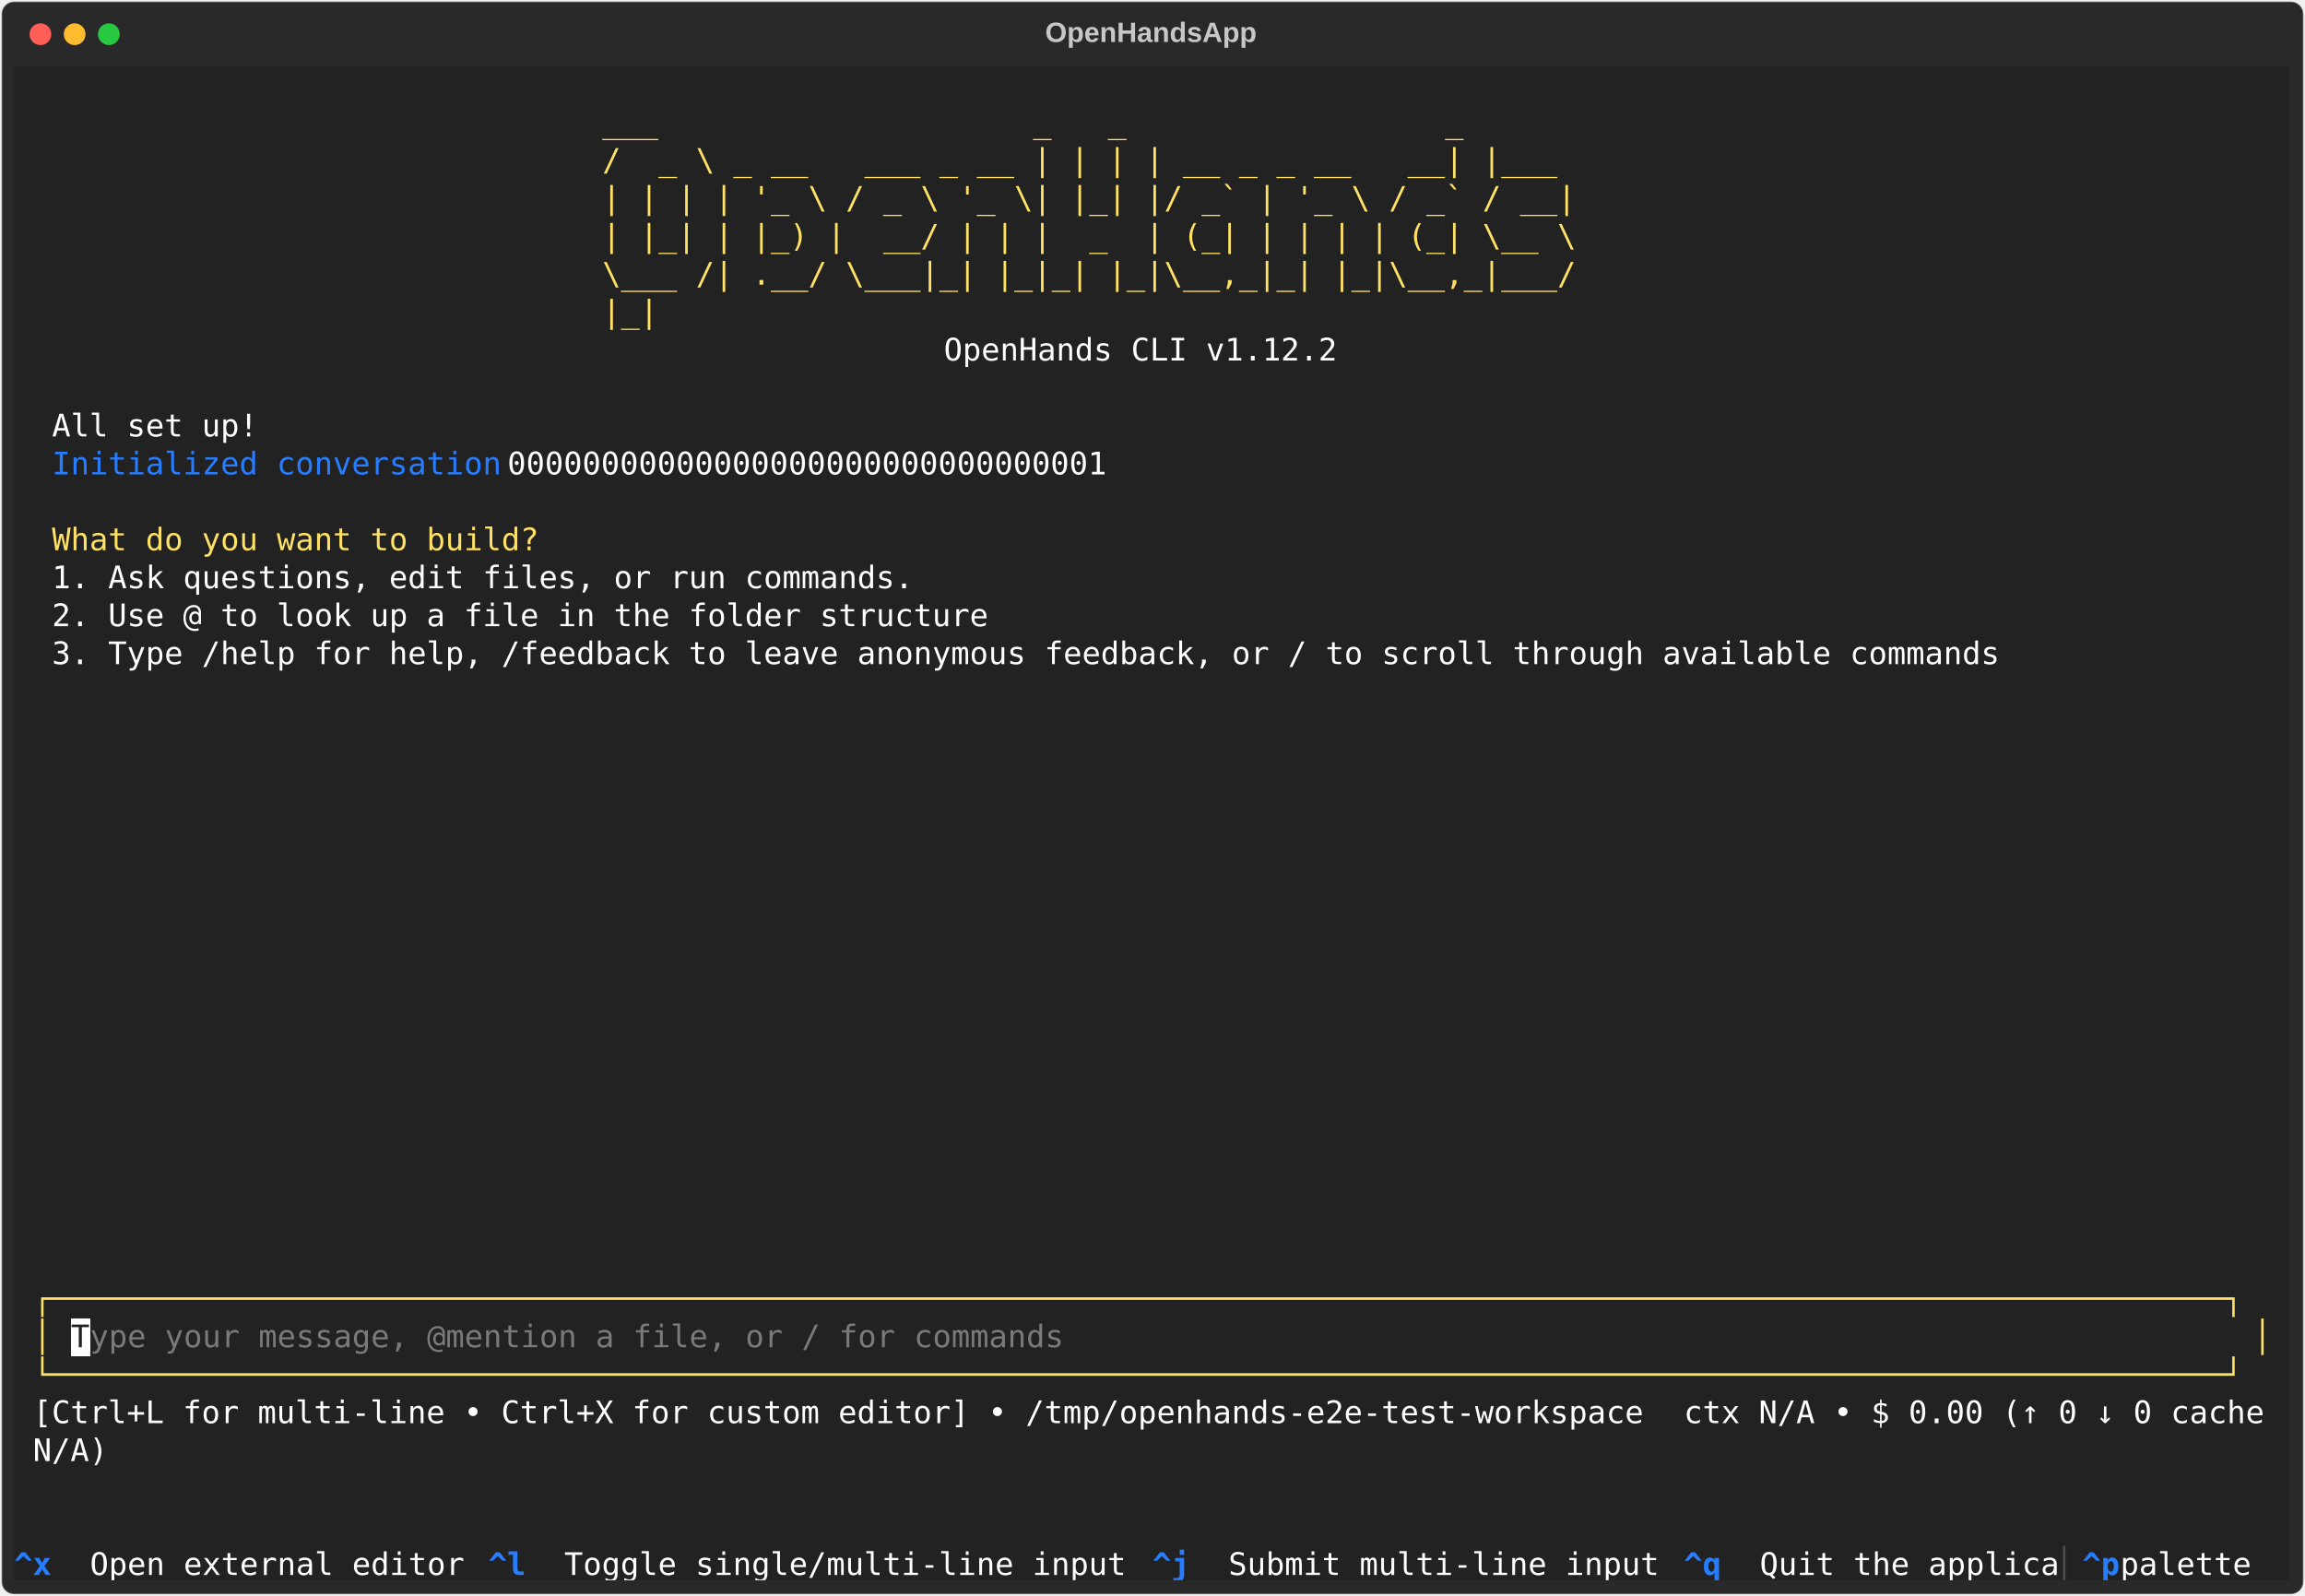
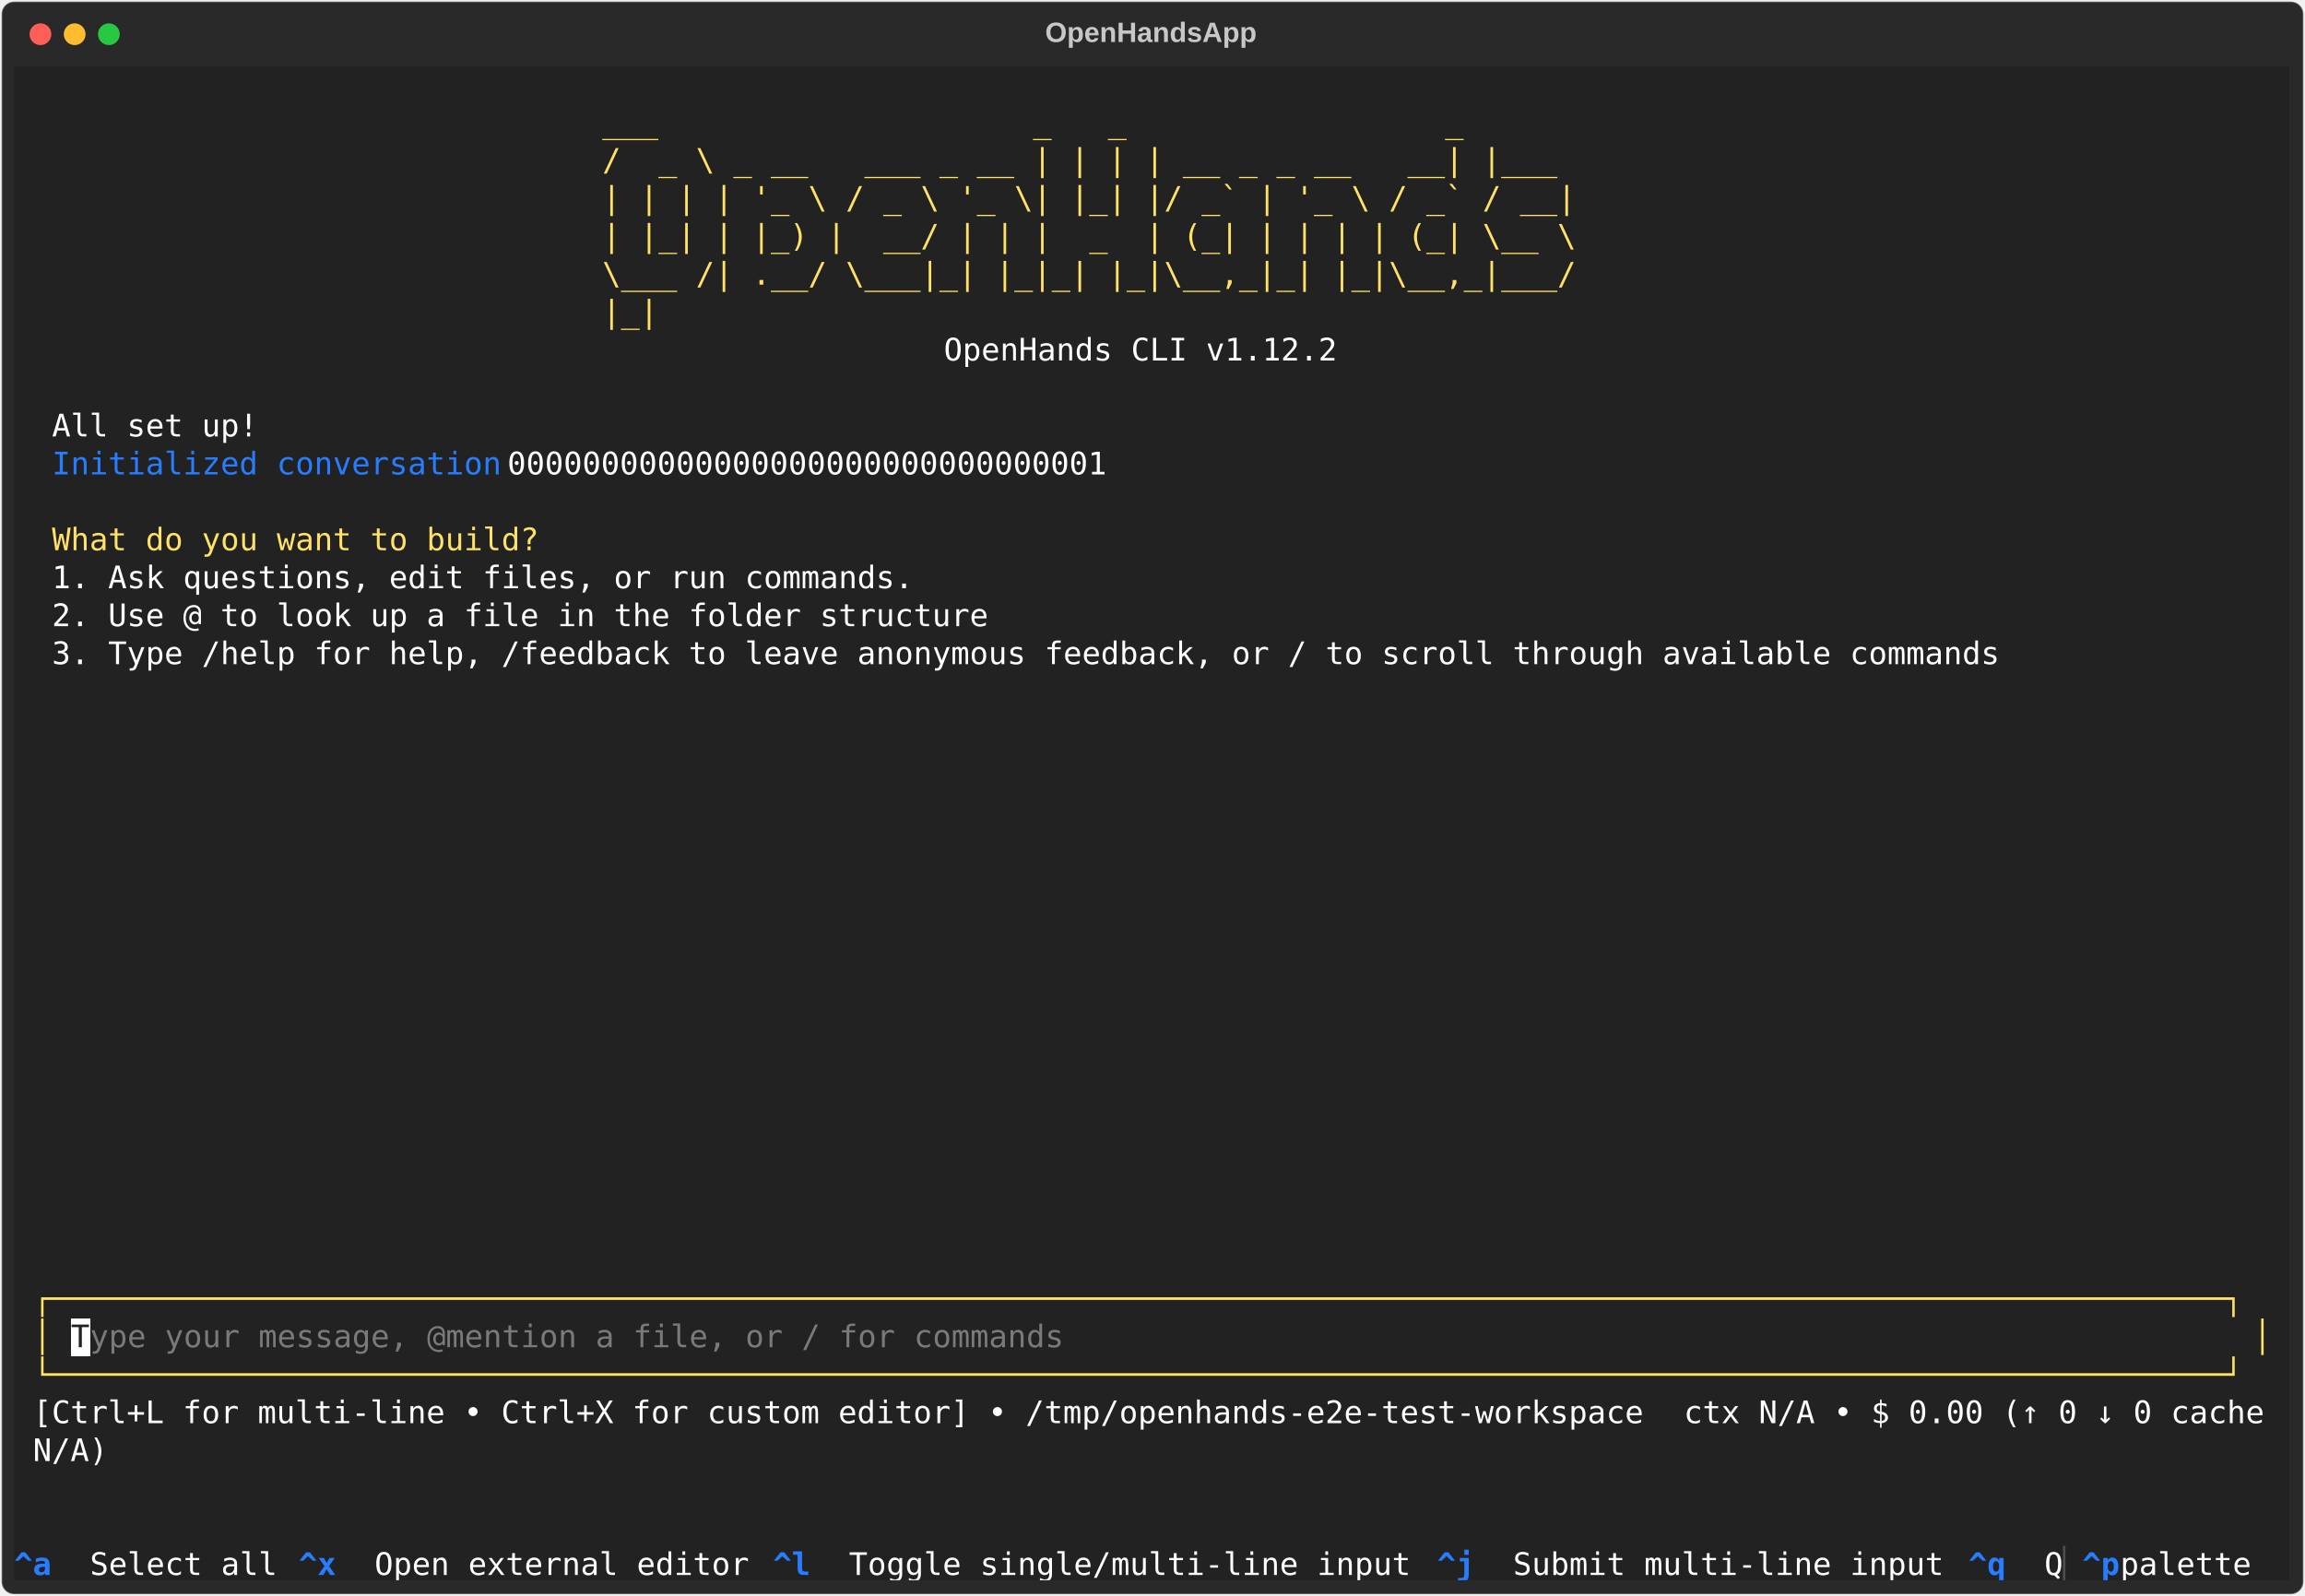
<svg xmlns="http://www.w3.org/2000/svg" class="rich-terminal" viewBox="0 0 1482 1026.0">
  <style>

    @font-face {
        font-family: "Fira Code";
        src: local("FiraCode-Regular"),
                url("https://cdnjs.cloudflare.com/ajax/libs/firacode/6.2.0/woff2/FiraCode-Regular.woff2") format("woff2"),
                url("https://cdnjs.cloudflare.com/ajax/libs/firacode/6.2.0/woff/FiraCode-Regular.woff") format("woff");
        font-style: normal;
        font-weight: 400;
    }
    @font-face {
        font-family: "Fira Code";
        src: local("FiraCode-Bold"),
                url("https://cdnjs.cloudflare.com/ajax/libs/firacode/6.2.0/woff2/FiraCode-Bold.woff2") format("woff2"),
                url("https://cdnjs.cloudflare.com/ajax/libs/firacode/6.2.0/woff/FiraCode-Bold.woff") format("woff");
        font-style: bold;
        font-weight: 700;
    }

    .terminal-matrix {
        font-family: Fira Code, monospace;
        font-size: 20px;
        line-height: 24.4px;
        font-variant-east-asian: full-width;
    }

    .terminal-title {
        font-size: 18px;
        font-weight: bold;
        font-family: arial;
    }

    .terminal-r1 { fill: #c5c8c6 }
.terminal-r2 { fill: #ffe165 }
.terminal-r3 { fill: #ffffff }
.terminal-r4 { fill: #277dff }
.terminal-r5 { fill: #fee165 }
.terminal-r6 { fill: #222222 }
.terminal-r7 { fill: #7a7a7a }
.terminal-r8 { fill: #277dff;font-weight: bold }
.terminal-r9 { fill: #4e4e4e }
    </style>
  <defs>
    <clipPath id="terminal-clip-terminal">
      <rect x="0" y="0" width="1463.0" height="975.0" />
    </clipPath>
    <clipPath id="terminal-line-0">
      <rect x="0" y="1.5" width="1464" height="24.65" />
    </clipPath>
    <clipPath id="terminal-line-1">
      <rect x="0" y="25.9" width="1464" height="24.65" />
    </clipPath>
    <clipPath id="terminal-line-2">
      <rect x="0" y="50.3" width="1464" height="24.65" />
    </clipPath>
    <clipPath id="terminal-line-3">
      <rect x="0" y="74.7" width="1464" height="24.65" />
    </clipPath>
    <clipPath id="terminal-line-4">
      <rect x="0" y="99.1" width="1464" height="24.65" />
    </clipPath>
    <clipPath id="terminal-line-5">
      <rect x="0" y="123.5" width="1464" height="24.65" />
    </clipPath>
    <clipPath id="terminal-line-6">
      <rect x="0" y="147.9" width="1464" height="24.65" />
    </clipPath>
    <clipPath id="terminal-line-7">
      <rect x="0" y="172.3" width="1464" height="24.65" />
    </clipPath>
    <clipPath id="terminal-line-8">
      <rect x="0" y="196.7" width="1464" height="24.65" />
    </clipPath>
    <clipPath id="terminal-line-9">
      <rect x="0" y="221.1" width="1464" height="24.65" />
    </clipPath>
    <clipPath id="terminal-line-10">
      <rect x="0" y="245.5" width="1464" height="24.65" />
    </clipPath>
    <clipPath id="terminal-line-11">
      <rect x="0" y="269.9" width="1464" height="24.65" />
    </clipPath>
    <clipPath id="terminal-line-12">
      <rect x="0" y="294.3" width="1464" height="24.65" />
    </clipPath>
    <clipPath id="terminal-line-13">
      <rect x="0" y="318.7" width="1464" height="24.65" />
    </clipPath>
    <clipPath id="terminal-line-14">
      <rect x="0" y="343.1" width="1464" height="24.65" />
    </clipPath>
    <clipPath id="terminal-line-15">
      <rect x="0" y="367.5" width="1464" height="24.65" />
    </clipPath>
    <clipPath id="terminal-line-16">
      <rect x="0" y="391.9" width="1464" height="24.65" />
    </clipPath>
    <clipPath id="terminal-line-17">
      <rect x="0" y="416.3" width="1464" height="24.65" />
    </clipPath>
    <clipPath id="terminal-line-18">
      <rect x="0" y="440.7" width="1464" height="24.65" />
    </clipPath>
    <clipPath id="terminal-line-19">
      <rect x="0" y="465.1" width="1464" height="24.65" />
    </clipPath>
    <clipPath id="terminal-line-20">
      <rect x="0" y="489.5" width="1464" height="24.65" />
    </clipPath>
    <clipPath id="terminal-line-21">
      <rect x="0" y="513.9" width="1464" height="24.65" />
    </clipPath>
    <clipPath id="terminal-line-22">
      <rect x="0" y="538.3" width="1464" height="24.65" />
    </clipPath>
    <clipPath id="terminal-line-23">
      <rect x="0" y="562.7" width="1464" height="24.65" />
    </clipPath>
    <clipPath id="terminal-line-24">
      <rect x="0" y="587.1" width="1464" height="24.65" />
    </clipPath>
    <clipPath id="terminal-line-25">
      <rect x="0" y="611.5" width="1464" height="24.65" />
    </clipPath>
    <clipPath id="terminal-line-26">
      <rect x="0" y="635.9" width="1464" height="24.65" />
    </clipPath>
    <clipPath id="terminal-line-27">
      <rect x="0" y="660.3" width="1464" height="24.65" />
    </clipPath>
    <clipPath id="terminal-line-28">
      <rect x="0" y="684.7" width="1464" height="24.65" />
    </clipPath>
    <clipPath id="terminal-line-29">
      <rect x="0" y="709.1" width="1464" height="24.65" />
    </clipPath>
    <clipPath id="terminal-line-30">
      <rect x="0" y="733.5" width="1464" height="24.65" />
    </clipPath>
    <clipPath id="terminal-line-31">
      <rect x="0" y="757.9" width="1464" height="24.65" />
    </clipPath>
    <clipPath id="terminal-line-32">
      <rect x="0" y="782.3" width="1464" height="24.65" />
    </clipPath>
    <clipPath id="terminal-line-33">
      <rect x="0" y="806.7" width="1464" height="24.65" />
    </clipPath>
    <clipPath id="terminal-line-34">
      <rect x="0" y="831.1" width="1464" height="24.65" />
    </clipPath>
    <clipPath id="terminal-line-35">
      <rect x="0" y="855.5" width="1464" height="24.65" />
    </clipPath>
    <clipPath id="terminal-line-36">
      <rect x="0" y="879.9" width="1464" height="24.65" />
    </clipPath>
    <clipPath id="terminal-line-37">
      <rect x="0" y="904.3" width="1464" height="24.65" />
    </clipPath>
    <clipPath id="terminal-line-38">
      <rect x="0" y="928.7" width="1464" height="24.65" />
    </clipPath>
  </defs>
  <rect fill="#292929" stroke="rgba(255,255,255,0.35)" stroke-width="1" x="1" y="1" width="1480" height="1024" rx="8" />
  <text class="terminal-title" fill="#c5c8c6" text-anchor="middle" x="740" y="27">OpenHandsApp</text>
  <g transform="translate(26,22)">
    <circle cx="0" cy="0" r="7" fill="#ff5f57" />
    <circle cx="22" cy="0" r="7" fill="#febc2e" />
    <circle cx="44" cy="0" r="7" fill="#28c840" />
  </g>
  <g transform="translate(9, 41)" clip-path="url(#terminal-clip-terminal)">
    <rect fill="#222222" x="0" y="1.5" width="1464" height="24.65" shape-rendering="crispEdges" />
    <rect fill="#222222" x="0" y="25.9" width="378.2" height="24.65" shape-rendering="crispEdges" />
    <rect fill="#222222" x="378.2" y="25.9" width="695.4" height="24.65" shape-rendering="crispEdges" />
    <rect fill="#222222" x="1073.6" y="25.9" width="390.4" height="24.65" shape-rendering="crispEdges" />
    <rect fill="#222222" x="0" y="50.3" width="378.2" height="24.65" shape-rendering="crispEdges" />
    <rect fill="#222222" x="378.2" y="50.3" width="695.4" height="24.65" shape-rendering="crispEdges" />
    <rect fill="#222222" x="1073.6" y="50.3" width="390.4" height="24.65" shape-rendering="crispEdges" />
    <rect fill="#222222" x="0" y="74.7" width="378.2" height="24.65" shape-rendering="crispEdges" />
    <rect fill="#222222" x="378.2" y="74.7" width="695.4" height="24.65" shape-rendering="crispEdges" />
    <rect fill="#222222" x="1073.6" y="74.7" width="390.4" height="24.65" shape-rendering="crispEdges" />
    <rect fill="#222222" x="0" y="99.1" width="378.2" height="24.65" shape-rendering="crispEdges" />
    <rect fill="#222222" x="378.2" y="99.1" width="695.4" height="24.65" shape-rendering="crispEdges" />
    <rect fill="#222222" x="1073.6" y="99.1" width="390.4" height="24.65" shape-rendering="crispEdges" />
    <rect fill="#222222" x="0" y="123.5" width="378.2" height="24.65" shape-rendering="crispEdges" />
    <rect fill="#222222" x="378.2" y="123.5" width="695.4" height="24.65" shape-rendering="crispEdges" />
    <rect fill="#222222" x="1073.6" y="123.5" width="390.4" height="24.65" shape-rendering="crispEdges" />
    <rect fill="#222222" x="0" y="147.9" width="378.2" height="24.65" shape-rendering="crispEdges" />
    <rect fill="#222222" x="378.2" y="147.9" width="695.4" height="24.65" shape-rendering="crispEdges" />
    <rect fill="#222222" x="1073.6" y="147.9" width="390.4" height="24.65" shape-rendering="crispEdges" />
    <rect fill="#222222" x="0" y="172.3" width="597.8" height="24.65" shape-rendering="crispEdges" />
    <rect fill="#222222" x="597.8" y="172.3" width="256.2" height="24.65" shape-rendering="crispEdges" />
    <rect fill="#222222" x="854" y="172.3" width="610" height="24.65" shape-rendering="crispEdges" />
    <rect fill="#222222" x="0" y="196.7" width="1464" height="24.65" shape-rendering="crispEdges" />
    <rect fill="#222222" x="0" y="221.1" width="24.4" height="24.65" shape-rendering="crispEdges" />
    <rect fill="#222222" x="24.4" y="221.1" width="134.2" height="24.65" shape-rendering="crispEdges" />
    <rect fill="#222222" x="158.6" y="221.1" width="1305.4" height="24.65" shape-rendering="crispEdges" />
    <rect fill="#222222" x="0" y="245.5" width="24.4" height="24.65" shape-rendering="crispEdges" />
    <rect fill="#222222" x="24.4" y="245.5" width="292.8" height="24.65" shape-rendering="crispEdges" />
    <rect fill="#222222" x="317.2" y="245.5" width="402.6" height="24.65" shape-rendering="crispEdges" />
    <rect fill="#222222" x="719.8" y="245.5" width="744.2" height="24.65" shape-rendering="crispEdges" />
    <rect fill="#222222" x="0" y="269.9" width="1464" height="24.65" shape-rendering="crispEdges" />
    <rect fill="#222222" x="0" y="294.3" width="24.4" height="24.65" shape-rendering="crispEdges" />
    <rect fill="#222222" x="24.4" y="294.3" width="317.2" height="24.65" shape-rendering="crispEdges" />
    <rect fill="#222222" x="341.6" y="294.3" width="1122.4" height="24.65" shape-rendering="crispEdges" />
    <rect fill="#222222" x="0" y="318.7" width="24.4" height="24.65" shape-rendering="crispEdges" />
    <rect fill="#222222" x="24.4" y="318.7" width="561.2" height="24.65" shape-rendering="crispEdges" />
    <rect fill="#222222" x="585.6" y="318.7" width="878.4" height="24.65" shape-rendering="crispEdges" />
    <rect fill="#222222" x="0" y="343.1" width="24.4" height="24.65" shape-rendering="crispEdges" />
    <rect fill="#222222" x="24.4" y="343.1" width="610" height="24.65" shape-rendering="crispEdges" />
    <rect fill="#222222" x="634.4" y="343.1" width="829.6" height="24.65" shape-rendering="crispEdges" />
    <rect fill="#222222" x="0" y="367.5" width="24.4" height="24.65" shape-rendering="crispEdges" />
    <rect fill="#222222" x="24.4" y="367.5" width="1268.8" height="24.65" shape-rendering="crispEdges" />
    <rect fill="#222222" x="1293.2" y="367.5" width="170.8" height="24.65" shape-rendering="crispEdges" />
    <rect fill="#222222" x="0" y="391.9" width="1464" height="24.65" shape-rendering="crispEdges" />
    <rect fill="#222222" x="0" y="416.3" width="1464" height="24.65" shape-rendering="crispEdges" />
    <rect fill="#222222" x="0" y="440.7" width="1464" height="24.65" shape-rendering="crispEdges" />
    <rect fill="#222222" x="0" y="465.1" width="1464" height="24.65" shape-rendering="crispEdges" />
    <rect fill="#222222" x="0" y="489.5" width="1464" height="24.65" shape-rendering="crispEdges" />
    <rect fill="#222222" x="0" y="513.9" width="1464" height="24.65" shape-rendering="crispEdges" />
    <rect fill="#222222" x="0" y="538.3" width="1464" height="24.65" shape-rendering="crispEdges" />
    <rect fill="#222222" x="0" y="562.7" width="1464" height="24.65" shape-rendering="crispEdges" />
    <rect fill="#222222" x="0" y="587.1" width="1464" height="24.65" shape-rendering="crispEdges" />
    <rect fill="#222222" x="0" y="611.5" width="1464" height="24.65" shape-rendering="crispEdges" />
    <rect fill="#222222" x="0" y="635.9" width="1464" height="24.65" shape-rendering="crispEdges" />
    <rect fill="#222222" x="0" y="660.3" width="1464" height="24.65" shape-rendering="crispEdges" />
    <rect fill="#222222" x="0" y="684.7" width="1464" height="24.65" shape-rendering="crispEdges" />
    <rect fill="#222222" x="0" y="709.1" width="1464" height="24.65" shape-rendering="crispEdges" />
    <rect fill="#222222" x="0" y="733.5" width="1464" height="24.65" shape-rendering="crispEdges" />
    <rect fill="#222222" x="0" y="757.9" width="12.2" height="24.65" shape-rendering="crispEdges" />
    <rect fill="#222222" x="12.2" y="757.9" width="12.2" height="24.65" shape-rendering="crispEdges" />
    <rect fill="#222222" x="24.4" y="757.9" width="1439.6" height="24.65" shape-rendering="crispEdges" />
    <rect fill="#222222" x="0" y="782.3" width="12.2" height="24.65" shape-rendering="crispEdges" />
    <rect fill="#222222" x="12.2" y="782.3" width="1439.6" height="24.65" shape-rendering="crispEdges" />
    <rect fill="#222222" x="1451.8" y="782.3" width="12.2" height="24.65" shape-rendering="crispEdges" />
    <rect fill="#222222" x="0" y="806.7" width="12.2" height="24.65" shape-rendering="crispEdges" />
    <rect fill="#222222" x="12.2" y="806.7" width="12.2" height="24.65" shape-rendering="crispEdges" />
    <rect fill="#222222" x="24.4" y="806.7" width="12.2" height="24.65" shape-rendering="crispEdges" />
    <rect fill="#ffffff" x="36.6" y="806.7" width="12.2" height="24.65" shape-rendering="crispEdges" />
    <rect fill="#222222" x="48.8" y="806.7" width="634.4" height="24.65" shape-rendering="crispEdges" />
    <rect fill="#222222" x="683.2" y="806.7" width="756.4" height="24.65" shape-rendering="crispEdges" />
    <rect fill="#222222" x="1439.6" y="806.7" width="12.2" height="24.65" shape-rendering="crispEdges" />
    <rect fill="#222222" x="1451.8" y="806.7" width="12.2" height="24.65" shape-rendering="crispEdges" />
    <rect fill="#222222" x="0" y="831.1" width="12.2" height="24.65" shape-rendering="crispEdges" />
    <rect fill="#222222" x="12.2" y="831.1" width="1439.6" height="24.65" shape-rendering="crispEdges" />
    <rect fill="#222222" x="1451.8" y="831.1" width="12.2" height="24.65" shape-rendering="crispEdges" />
    <rect fill="#222222" x="0" y="855.5" width="12.2" height="24.65" shape-rendering="crispEdges" />
    <rect fill="#222222" x="12.2" y="855.5" width="1061.4" height="24.65" shape-rendering="crispEdges" />
    <rect fill="#222222" x="1073.6" y="855.5" width="378.2" height="24.65" shape-rendering="crispEdges" />
    <rect fill="#222222" x="1451.8" y="855.5" width="12.2" height="24.65" shape-rendering="crispEdges" />
    <rect fill="#222222" x="0" y="879.9" width="12.2" height="24.65" shape-rendering="crispEdges" />
    <rect fill="#222222" x="12.2" y="879.9" width="48.8" height="24.65" shape-rendering="crispEdges" />
    <rect fill="#222222" x="61" y="879.9" width="1403" height="24.65" shape-rendering="crispEdges" />
    <rect fill="#222222" x="0" y="904.3" width="1464" height="24.65" shape-rendering="crispEdges" />
    <rect fill="#222222" x="0" y="928.7" width="1464" height="24.65" shape-rendering="crispEdges" />
    <rect fill="#222222" x="0" y="953.1" width="48.8" height="24.65" shape-rendering="crispEdges" />
-     <rect fill="#222222" x="48.8" y="953.1" width="256.2" height="24.65" shape-rendering="crispEdges" />
-     <rect fill="#222222" x="305" y="953.1" width="48.8" height="24.65" shape-rendering="crispEdges" />
-     <rect fill="#222222" x="353.8" y="953.1" width="378.2" height="24.65" shape-rendering="crispEdges" />
-     <rect fill="#222222" x="732" y="953.1" width="48.8" height="24.65" shape-rendering="crispEdges" />
-     <rect fill="#222222" x="780.8" y="953.1" width="292.8" height="24.65" shape-rendering="crispEdges" />
-     <rect fill="#222222" x="1073.6" y="953.1" width="48.8" height="24.65" shape-rendering="crispEdges" />
-     <rect fill="#222222" x="1122.4" y="953.1" width="195.2" height="24.65" shape-rendering="crispEdges" />
+     <rect fill="#222222" x="48.8" y="953.1" width="134.2" height="24.65" shape-rendering="crispEdges" />
+     <rect fill="#222222" x="183" y="953.1" width="48.8" height="24.65" shape-rendering="crispEdges" />
+     <rect fill="#222222" x="231.8" y="953.1" width="256.2" height="24.65" shape-rendering="crispEdges" />
+     <rect fill="#222222" x="488" y="953.1" width="48.8" height="24.65" shape-rendering="crispEdges" />
+     <rect fill="#222222" x="536.8" y="953.1" width="378.2" height="24.65" shape-rendering="crispEdges" />
+     <rect fill="#222222" x="915" y="953.1" width="48.8" height="24.65" shape-rendering="crispEdges" />
+     <rect fill="#222222" x="963.8" y="953.1" width="292.8" height="24.65" shape-rendering="crispEdges" />
+     <rect fill="#222222" x="1256.6" y="953.1" width="48.8" height="24.65" shape-rendering="crispEdges" />
+     <rect fill="#222222" x="1305.4" y="953.1" width="12.2" height="24.65" shape-rendering="crispEdges" />
    <rect fill="#222222" x="1317.6" y="953.1" width="12.2" height="24.65" shape-rendering="crispEdges" />
    <rect fill="#222222" x="1329.8" y="953.1" width="24.4" height="24.65" shape-rendering="crispEdges" />
    <rect fill="#222222" x="1354.2" y="953.1" width="97.6" height="24.65" shape-rendering="crispEdges" />
    <rect fill="#222222" x="1451.8" y="953.1" width="12.2" height="24.65" shape-rendering="crispEdges" />
    <g class="terminal-matrix">
      <text class="terminal-r1" x="1464" y="20" textLength="12.2" clip-path="url(#terminal-line-0)">
</text>
      <text class="terminal-r2" x="378.2" y="44.4" textLength="695.4" clip-path="url(#terminal-line-1)">     ___                    _   _                 _      </text>
      <text class="terminal-r1" x="1464" y="44.4" textLength="12.2" clip-path="url(#terminal-line-1)">
</text>
      <text class="terminal-r2" x="378.2" y="68.8" textLength="695.4" clip-path="url(#terminal-line-2)">    /  _ \ _ __   ___ _ __ | | | | __ _ _ __   __| |___  </text>
      <text class="terminal-r1" x="1464" y="68.8" textLength="12.2" clip-path="url(#terminal-line-2)">
</text>
      <text class="terminal-r2" x="378.2" y="93.2" textLength="695.4" clip-path="url(#terminal-line-3)">    | | | | '_ \ / _ \ '_ \| |_| |/ _` | '_ \ / _` / __| </text>
      <text class="terminal-r1" x="1464" y="93.2" textLength="12.2" clip-path="url(#terminal-line-3)">
</text>
      <text class="terminal-r2" x="378.2" y="117.6" textLength="695.4" clip-path="url(#terminal-line-4)">    | |_| | |_) |  __/ | | |  _  | (_| | | | | (_| \__ \ </text>
      <text class="terminal-r1" x="1464" y="117.6" textLength="12.2" clip-path="url(#terminal-line-4)">
</text>
      <text class="terminal-r2" x="378.2" y="142" textLength="695.4" clip-path="url(#terminal-line-5)">    \___ /| .__/ \___|_| |_|_| |_|\__,_|_| |_|\__,_|___/ </text>
      <text class="terminal-r1" x="1464" y="142" textLength="12.2" clip-path="url(#terminal-line-5)">
</text>
      <text class="terminal-r2" x="378.2" y="166.4" textLength="695.4" clip-path="url(#terminal-line-6)">          |_|                                            </text>
      <text class="terminal-r1" x="1464" y="166.4" textLength="12.2" clip-path="url(#terminal-line-6)">
</text>
      <text class="terminal-r3" x="597.8" y="190.8" textLength="256.2" clip-path="url(#terminal-line-7)">OpenHands CLI v1.12.2</text>
      <text class="terminal-r1" x="1464" y="190.8" textLength="12.2" clip-path="url(#terminal-line-7)">
</text>
      <text class="terminal-r1" x="1464" y="215.2" textLength="12.2" clip-path="url(#terminal-line-8)">
</text>
      <text class="terminal-r3" x="24.4" y="239.6" textLength="134.2" clip-path="url(#terminal-line-9)">All set up!</text>
      <text class="terminal-r1" x="1464" y="239.6" textLength="12.2" clip-path="url(#terminal-line-9)">
</text>
      <text class="terminal-r4" x="24.4" y="264" textLength="292.8" clip-path="url(#terminal-line-10)">Initialized conversation</text>
      <text class="terminal-r3" x="317.2" y="264" textLength="402.6" clip-path="url(#terminal-line-10)"> 00000000000000000000000000000001</text>
      <text class="terminal-r1" x="1464" y="264" textLength="12.2" clip-path="url(#terminal-line-10)">
</text>
      <text class="terminal-r1" x="1464" y="288.4" textLength="12.2" clip-path="url(#terminal-line-11)">
</text>
      <text class="terminal-r2" x="24.4" y="312.8" textLength="317.2" clip-path="url(#terminal-line-12)">What do you want to build?</text>
      <text class="terminal-r1" x="1464" y="312.8" textLength="12.2" clip-path="url(#terminal-line-12)">
</text>
      <text class="terminal-r3" x="24.4" y="337.2" textLength="561.2" clip-path="url(#terminal-line-13)">1. Ask questions, edit files, or run commands.</text>
      <text class="terminal-r1" x="1464" y="337.2" textLength="12.2" clip-path="url(#terminal-line-13)">
</text>
      <text class="terminal-r3" x="24.4" y="361.6" textLength="610" clip-path="url(#terminal-line-14)">2. Use @ to look up a file in the folder structure</text>
      <text class="terminal-r1" x="1464" y="361.6" textLength="12.2" clip-path="url(#terminal-line-14)">
</text>
      <text class="terminal-r3" x="24.4" y="386" textLength="1268.8" clip-path="url(#terminal-line-15)">3. Type /help for help, /feedback to leave anonymous feedback, or / to scroll through available commands</text>
      <text class="terminal-r1" x="1464" y="386" textLength="12.2" clip-path="url(#terminal-line-15)">
</text>
      <text class="terminal-r1" x="1464" y="410.4" textLength="12.2" clip-path="url(#terminal-line-16)">
</text>
      <text class="terminal-r1" x="1464" y="434.8" textLength="12.2" clip-path="url(#terminal-line-17)">
</text>
      <text class="terminal-r1" x="1464" y="459.2" textLength="12.2" clip-path="url(#terminal-line-18)">
</text>
      <text class="terminal-r1" x="1464" y="483.6" textLength="12.2" clip-path="url(#terminal-line-19)">
</text>
      <text class="terminal-r1" x="1464" y="508" textLength="12.2" clip-path="url(#terminal-line-20)">
</text>
      <text class="terminal-r1" x="1464" y="532.4" textLength="12.2" clip-path="url(#terminal-line-21)">
</text>
      <text class="terminal-r1" x="1464" y="556.8" textLength="12.2" clip-path="url(#terminal-line-22)">
</text>
      <text class="terminal-r1" x="1464" y="581.2" textLength="12.2" clip-path="url(#terminal-line-23)">
</text>
      <text class="terminal-r1" x="1464" y="605.6" textLength="12.2" clip-path="url(#terminal-line-24)">
</text>
      <text class="terminal-r1" x="1464" y="630" textLength="12.2" clip-path="url(#terminal-line-25)">
</text>
      <text class="terminal-r1" x="1464" y="654.4" textLength="12.2" clip-path="url(#terminal-line-26)">
</text>
      <text class="terminal-r1" x="1464" y="678.8" textLength="12.2" clip-path="url(#terminal-line-27)">
</text>
      <text class="terminal-r1" x="1464" y="703.2" textLength="12.2" clip-path="url(#terminal-line-28)">
</text>
      <text class="terminal-r1" x="1464" y="727.6" textLength="12.2" clip-path="url(#terminal-line-29)">
</text>
      <text class="terminal-r1" x="1464" y="752" textLength="12.2" clip-path="url(#terminal-line-30)">
</text>
      <text class="terminal-r1" x="1464" y="776.4" textLength="12.2" clip-path="url(#terminal-line-31)">
</text>
      <text class="terminal-r5" x="12.2" y="800.8" textLength="1439.6" clip-path="url(#terminal-line-32)">┌────────────────────────────────────────────────────────────────────────────────────────────────────────────────────┐</text>
      <text class="terminal-r1" x="1464" y="800.8" textLength="12.2" clip-path="url(#terminal-line-32)">
</text>
      <text class="terminal-r5" x="12.2" y="825.2" textLength="12.2" clip-path="url(#terminal-line-33)">│</text>
      <text class="terminal-r6" x="36.6" y="825.2" textLength="12.2" clip-path="url(#terminal-line-33)">T</text>
      <text class="terminal-r7" x="48.8" y="825.2" textLength="634.4" clip-path="url(#terminal-line-33)">ype your message, @mention a file, or / for commands</text>
      <text class="terminal-r5" x="1439.6" y="825.2" textLength="12.2" clip-path="url(#terminal-line-33)">│</text>
      <text class="terminal-r1" x="1464" y="825.2" textLength="12.2" clip-path="url(#terminal-line-33)">
</text>
      <text class="terminal-r5" x="12.2" y="849.6" textLength="1439.6" clip-path="url(#terminal-line-34)">└────────────────────────────────────────────────────────────────────────────────────────────────────────────────────┘</text>
      <text class="terminal-r1" x="1464" y="849.6" textLength="12.2" clip-path="url(#terminal-line-34)">
</text>
      <text class="terminal-r3" x="12.2" y="874" textLength="1061.4" clip-path="url(#terminal-line-35)">[Ctrl+L for multi-line • Ctrl+X for custom editor] • /tmp/openhands-e2e-test-workspace </text>
      <text class="terminal-r3" x="1073.6" y="874" textLength="378.2" clip-path="url(#terminal-line-35)">ctx N/A • $ 0.00 (↑ 0 ↓ 0 cache</text>
      <text class="terminal-r1" x="1464" y="874" textLength="12.2" clip-path="url(#terminal-line-35)">
</text>
      <text class="terminal-r3" x="12.2" y="898.4" textLength="48.8" clip-path="url(#terminal-line-36)">N/A)</text>
      <text class="terminal-r1" x="1464" y="898.4" textLength="12.2" clip-path="url(#terminal-line-36)">
</text>
      <text class="terminal-r1" x="1464" y="922.8" textLength="12.2" clip-path="url(#terminal-line-37)">
</text>
      <text class="terminal-r1" x="1464" y="947.2" textLength="12.2" clip-path="url(#terminal-line-38)">
</text>
-       <text class="terminal-r8" x="0" y="971.6" textLength="48.8" clip-path="url(#terminal-line-39)"> ^x </text>
-       <text class="terminal-r3" x="48.8" y="971.6" textLength="256.2" clip-path="url(#terminal-line-39)">Open external editor </text>
-       <text class="terminal-r8" x="305" y="971.6" textLength="48.8" clip-path="url(#terminal-line-39)"> ^l </text>
-       <text class="terminal-r3" x="353.8" y="971.6" textLength="378.2" clip-path="url(#terminal-line-39)">Toggle single/multi-line input </text>
-       <text class="terminal-r8" x="732" y="971.6" textLength="48.8" clip-path="url(#terminal-line-39)"> ^j </text>
-       <text class="terminal-r3" x="780.8" y="971.6" textLength="292.8" clip-path="url(#terminal-line-39)">Submit multi-line input </text>
-       <text class="terminal-r8" x="1073.6" y="971.6" textLength="48.8" clip-path="url(#terminal-line-39)"> ^q </text>
-       <text class="terminal-r3" x="1122.4" y="971.6" textLength="195.2" clip-path="url(#terminal-line-39)">Quit the applica</text>
+       <text class="terminal-r8" x="0" y="971.6" textLength="48.8" clip-path="url(#terminal-line-39)"> ^a </text>
+       <text class="terminal-r3" x="48.8" y="971.6" textLength="134.2" clip-path="url(#terminal-line-39)">Select all </text>
+       <text class="terminal-r8" x="183" y="971.6" textLength="48.8" clip-path="url(#terminal-line-39)"> ^x </text>
+       <text class="terminal-r3" x="231.8" y="971.6" textLength="256.2" clip-path="url(#terminal-line-39)">Open external editor </text>
+       <text class="terminal-r8" x="488" y="971.6" textLength="48.8" clip-path="url(#terminal-line-39)"> ^l </text>
+       <text class="terminal-r3" x="536.8" y="971.6" textLength="378.2" clip-path="url(#terminal-line-39)">Toggle single/multi-line input </text>
+       <text class="terminal-r8" x="915" y="971.6" textLength="48.8" clip-path="url(#terminal-line-39)"> ^j </text>
+       <text class="terminal-r3" x="963.8" y="971.6" textLength="292.8" clip-path="url(#terminal-line-39)">Submit multi-line input </text>
+       <text class="terminal-r8" x="1256.6" y="971.6" textLength="48.8" clip-path="url(#terminal-line-39)"> ^q </text>
+       <text class="terminal-r3" x="1305.4" y="971.6" textLength="12.2" clip-path="url(#terminal-line-39)">Q</text>
      <text class="terminal-r9" x="1317.6" y="971.6" textLength="12.2" clip-path="url(#terminal-line-39)">▏</text>
      <text class="terminal-r8" x="1329.8" y="971.6" textLength="24.4" clip-path="url(#terminal-line-39)">^p</text>
      <text class="terminal-r3" x="1354.2" y="971.6" textLength="97.6" clip-path="url(#terminal-line-39)"> palette</text>
    </g>
  </g>
</svg>
